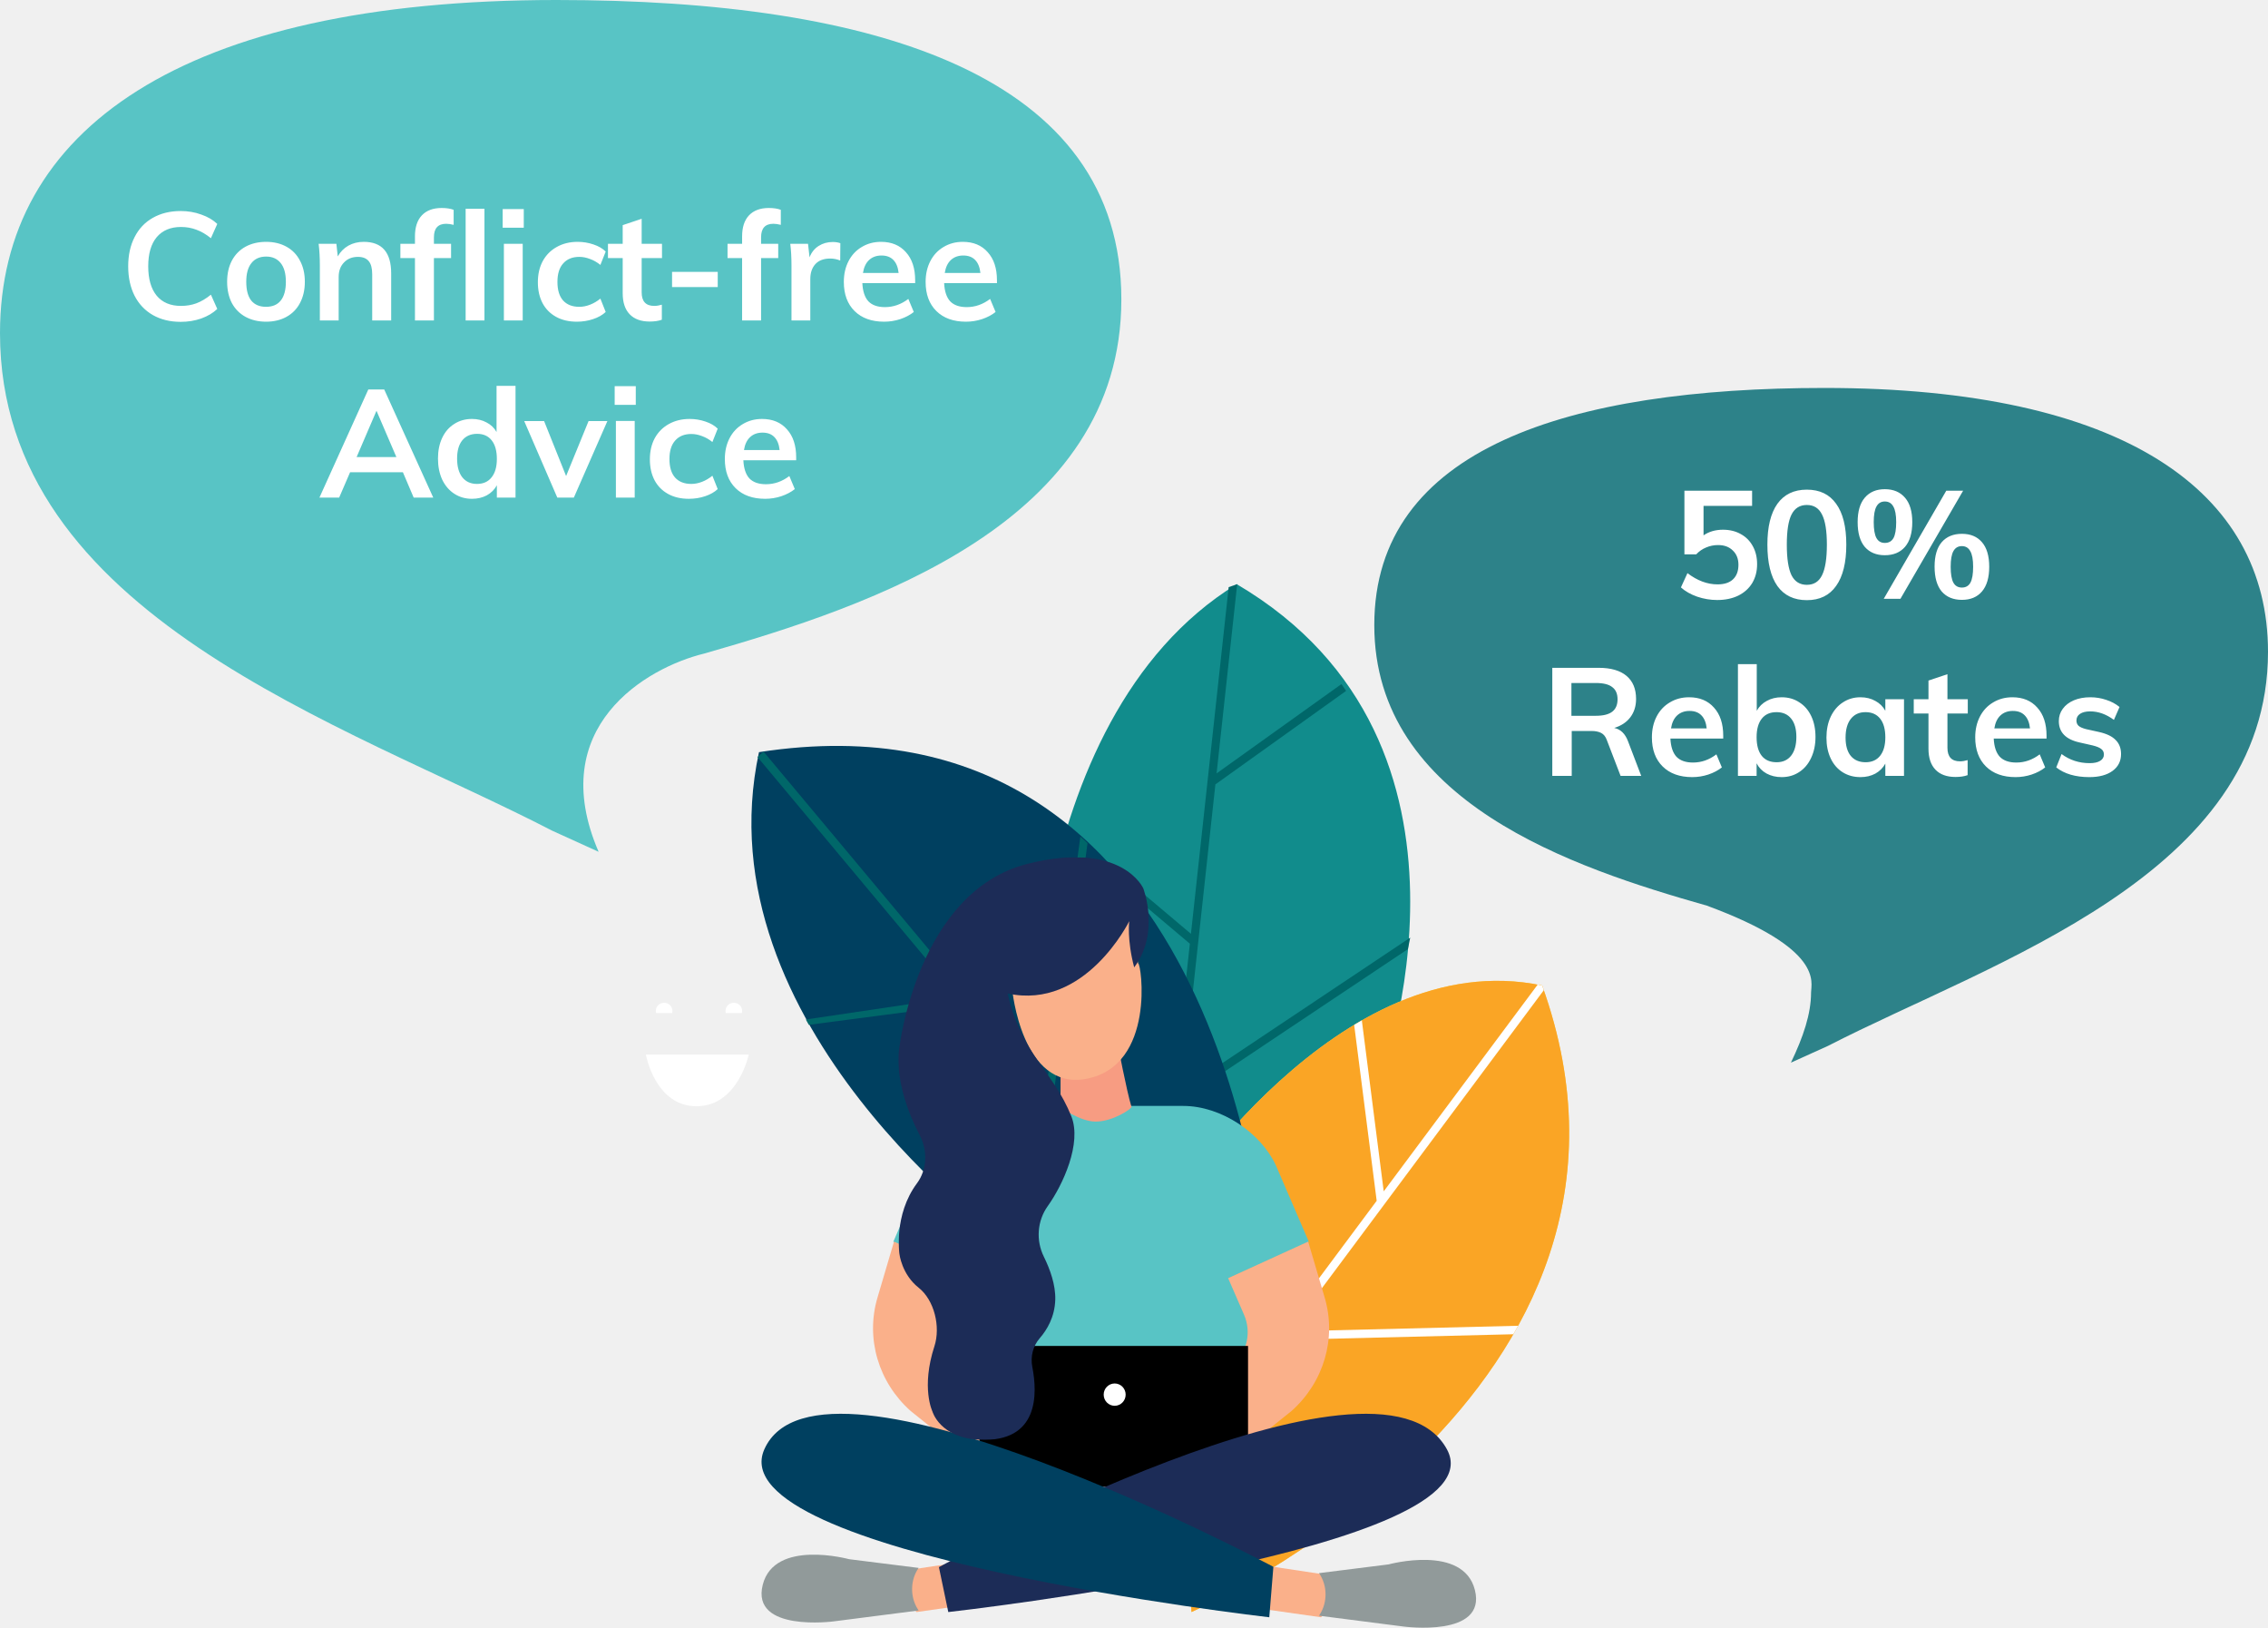
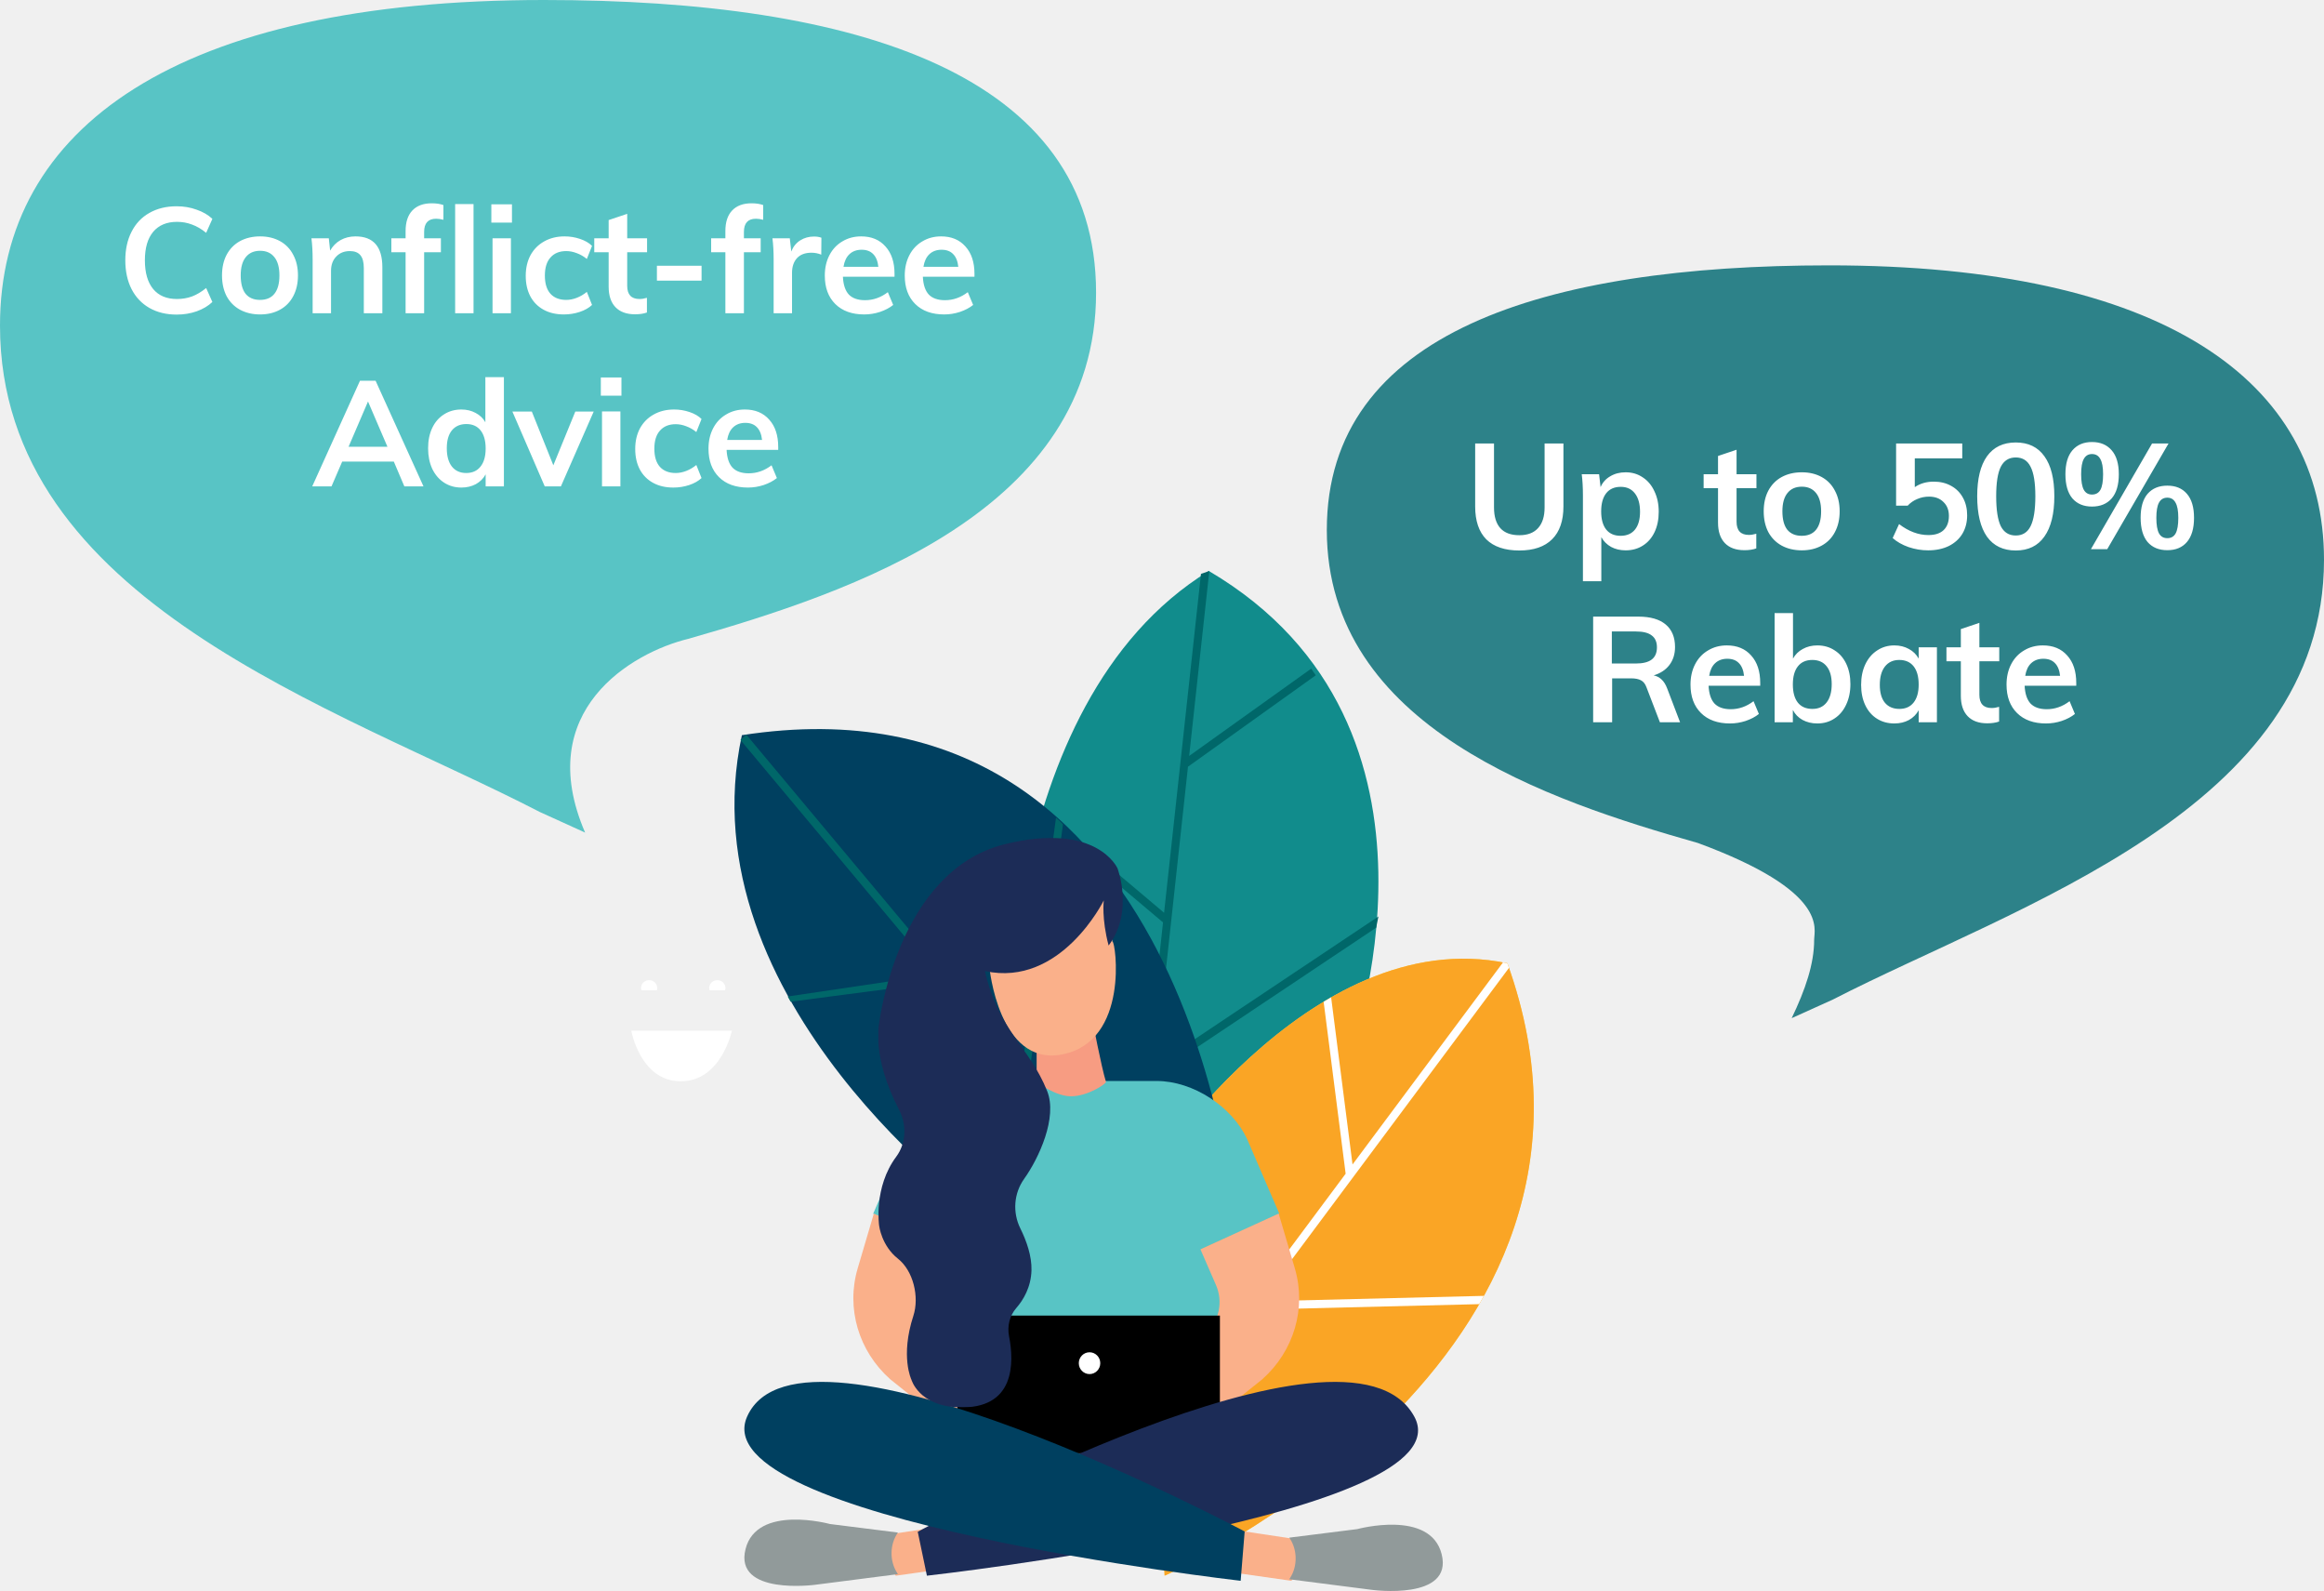
- <svg xmlns="http://www.w3.org/2000/svg" width="269" height="193" viewBox="0 0 269 193" fill="none">
+ <svg xmlns="http://www.w3.org/2000/svg" width="282" height="193" viewBox="0 0 282 193" fill="none">
  <path fill-rule="evenodd" clip-rule="evenodd" d="M122.213 130.378C122.213 130.378 120.27 85.514 146.684 69.265C178.816 88.167 163.716 128.14 163.716 128.14L137.238 156.498L122.213 130.378Z" fill="#118C8C" />
  <path fill-rule="evenodd" clip-rule="evenodd" d="M167.261 111.177L140.209 129.24L144.153 93.008L159.657 81.92L159.103 81.112L144.296 91.703L146.739 69.265L145.729 69.617L141.253 110.724L125.816 97.707L125.787 98.962L141.125 111.896L136.147 157.627L137.107 157.735L140.071 130.51L166.986 112.537L167.261 111.177Z" fill="#006769" />
  <path fill-rule="evenodd" clip-rule="evenodd" d="M138.797 143.306C138.797 143.306 158.729 111.775 182.91 116.852C200.287 165.163 141.318 191.138 141.318 191.138L138.797 143.306Z" fill="#FFD052" />
  <path fill-rule="evenodd" clip-rule="evenodd" d="M138.797 143.306C138.797 143.306 158.729 111.775 182.91 116.852C200.287 165.163 141.318 191.138 141.318 191.138L138.797 143.306Z" fill="#FAA525" />
  <mask id="mask0_324_3797" style="mask-type:alpha" maskUnits="userSpaceOnUse" x="138" y="116" width="49" height="76">
    <path fill-rule="evenodd" clip-rule="evenodd" d="M138.797 143.306L141.318 191.138C141.318 191.138 186.045 171.434 186.114 134.434V134.268C186.104 128.833 185.13 123.023 182.91 116.852C181.108 116.473 179.331 116.298 177.583 116.299C155.87 116.3 138.797 143.306 138.797 143.306Z" fill="white" />
  </mask>
  <g mask="url(#mask0_324_3797)">
    <path fill-rule="evenodd" clip-rule="evenodd" d="M180.645 157.184L152.971 157.862L183.296 117.152L182.525 116.551L164.119 141.26L161.456 120.464L160.587 121.317L163.284 142.38L138.318 175.898L139.09 176.497L152.22 158.871L179.787 158.196L180.645 157.184Z" fill="white" />
  </g>
  <path fill-rule="evenodd" clip-rule="evenodd" d="M119.149 147.284C119.149 147.284 83.025 121.569 90.022 89.184C144.731 80.707 149.83 147.837 149.83 147.837L119.149 147.284Z" fill="#004060" />
  <mask id="mask1_324_3797" style="mask-type:alpha" maskUnits="userSpaceOnUse" x="88" y="88" width="62" height="60">
    <path fill-rule="evenodd" clip-rule="evenodd" d="M89.606 88.825C82.633 121.22 118.631 146.942 118.631 146.942L149.203 147.495C149.203 147.495 144.709 88.084 98.806 88.085C95.907 88.085 92.843 88.321 89.606 88.825Z" fill="white" />
  </mask>
  <g mask="url(#mask1_324_3797)">
    <path fill-rule="evenodd" clip-rule="evenodd" d="M129.43 96.71L128.548 96.167L124.076 129.216L90.56 89.118L89.844 89.761L113.621 118.206L95.578 120.883L95.931 121.515L114.366 119.1L133.664 142.187L134.838 142.091L124.9 130.201L129.43 96.71Z" fill="#006769" />
  </g>
  <path fill-rule="evenodd" clip-rule="evenodd" d="M148.802 153.484L145.766 151.541L155.239 147.242L151.318 138.154C149.505 134.278 144.822 131.135 140.347 131.132H120.843C116.37 131.135 111.686 134.278 109.873 138.154L105.952 147.242L115.425 151.541L112.39 153.484L110.707 168.253L130.596 167.935L150.484 168.253L148.802 153.484Z" fill="#58C4C5" />
  <path fill-rule="evenodd" clip-rule="evenodd" d="M106.035 147.218L104.076 153.855C102.646 158.695 104.172 163.894 108.028 167.32L116.92 174.44L119.777 166.472L114.86 161.77C113.244 160.226 112.763 157.906 113.641 155.891L115.526 151.557L106.035 147.218Z" fill="#FAB08A" />
  <path fill-rule="evenodd" clip-rule="evenodd" d="M155.157 147.218L157.116 153.855C158.545 158.695 157.019 163.894 153.164 167.32L144.274 174.44L141.415 166.472L146.333 161.77C147.947 160.226 148.429 157.906 147.552 155.891L145.666 151.557L155.157 147.218Z" fill="#FAB08A" />
  <rect x="116.17" y="159.591" width="31.856" height="21.035" fill="black" />
  <path fill-rule="evenodd" clip-rule="evenodd" d="M130.904 165.364C130.904 166.095 131.488 166.687 132.207 166.687C132.927 166.687 133.51 166.095 133.51 165.364C133.51 164.633 132.927 164.041 132.207 164.041C131.488 164.041 130.904 164.633 130.904 165.364Z" fill="white" />
  <path fill-rule="evenodd" clip-rule="evenodd" d="M116.771 189.998L108.707 191.144L107.154 189.36L107.942 186.125L115.694 184.957L116.771 189.998Z" fill="#FAB08A" />
  <path fill-rule="evenodd" clip-rule="evenodd" d="M108.957 190.957L98.92 192.245C98.92 192.245 89.041 193.578 90.465 187.916C91.84 182.449 100.707 184.875 100.707 184.875L108.957 185.91C107.966 187.314 107.92 189.326 108.843 190.777L108.957 190.957Z" fill="#919A9A" />
  <path fill-rule="evenodd" clip-rule="evenodd" d="M148.628 190.617L156.691 191.763L158.245 189.979L157.457 186.744L149.705 185.576L148.628 190.617Z" fill="#FAB08A" />
  <path fill-rule="evenodd" clip-rule="evenodd" d="M156.441 191.576L166.479 192.863C166.479 192.863 176.358 194.197 174.934 188.535C173.559 183.068 164.691 185.493 164.691 185.493L156.441 186.529C157.433 187.933 157.479 189.944 156.556 191.396L156.441 191.576Z" fill="#919A9A" />
  <path fill-rule="evenodd" clip-rule="evenodd" d="M116.17 178.152H148.628V176.296H116.17V178.152Z" fill="#C0ABC3" />
  <path fill-rule="evenodd" clip-rule="evenodd" d="M171.614 171.845C178.134 183.805 112.474 191.144 112.474 191.144L111.362 185.818C111.362 185.818 163.574 157.099 171.614 171.845Z" fill="#1C2C57" />
  <path fill-rule="evenodd" clip-rule="evenodd" d="M90.659 171.84C85.103 184.294 150.545 191.763 150.545 191.763L151.032 185.779C151.032 185.779 97.231 157.116 90.659 171.84Z" fill="#004060" />
  <path fill-rule="evenodd" clip-rule="evenodd" d="M134.2 131.234C133.615 129.336 132.553 123.708 132.553 123.708L125.787 125.123V131.266C125.787 131.266 128.032 132.971 129.922 132.988C131.985 133.006 134.273 131.448 134.2 131.234Z" fill="#F79C82" />
  <path fill-rule="evenodd" clip-rule="evenodd" d="M76.603 125.035H88.811C88.811 125.035 87.527 131.169 82.608 131.169C77.689 131.169 76.603 125.035 76.603 125.035Z" fill="white" />
  <path fill-rule="evenodd" clip-rule="evenodd" d="M87.978 120.127C88.004 120.04 88.024 119.95 88.024 119.854C88.024 119.328 87.582 118.9 87.039 118.9C86.495 118.9 86.055 119.328 86.055 119.854C86.055 119.95 86.073 120.04 86.1 120.127H87.978Z" fill="white" />
  <path fill-rule="evenodd" clip-rule="evenodd" d="M79.708 120.127C79.734 120.04 79.754 119.95 79.754 119.854C79.754 119.328 79.312 118.9 78.769 118.9C78.225 118.9 77.785 119.328 77.785 119.854C77.785 119.95 77.803 120.04 77.83 120.127H79.708Z" fill="white" />
  <path fill-rule="evenodd" clip-rule="evenodd" d="M134.995 114.245L133.583 105.767L119.176 112.307L120.049 117.271C120.049 117.271 121.163 129.358 128.832 127.92C137.126 126.365 135.364 114.138 134.995 114.245Z" fill="#FAB08A" />
  <mask id="mask2_324_3797" style="mask-type:alpha" maskUnits="userSpaceOnUse" x="106" y="101" width="31" height="70">
    <path fill-rule="evenodd" clip-rule="evenodd" d="M106.553 101.646H136.249V170.728H106.553V101.646Z" fill="white" />
  </mask>
  <g mask="url(#mask2_324_3797)">
    <path fill-rule="evenodd" clip-rule="evenodd" d="M119.517 117.8C128.738 119.801 133.935 109.226 133.935 109.226C133.935 109.226 133.652 111.434 134.523 114.701C137.627 110.554 135.598 105.329 135.598 105.329C135.598 105.329 133.089 99.62 121.899 102.417C108.853 105.679 106.678 124.139 106.678 124.139C106.678 124.139 105.724 128.159 109.084 134.602C110.033 136.422 109.98 138.664 108.76 140.303C105.967 144.056 106.678 148.687 106.678 148.687C106.678 148.687 106.952 151.101 108.952 152.682C110.824 154.159 111.578 157.325 110.828 159.627C109.222 164.554 110.592 167.359 110.592 167.359C110.592 167.359 111.466 170.523 116.246 170.717C123.216 171 123.067 165.299 122.44 162.087C122.202 160.866 122.511 159.602 123.319 158.675C124.174 157.695 125.103 156.163 125.162 154.099C125.21 152.357 124.551 150.514 123.81 149.015C122.85 147.072 123.017 144.758 124.272 143.004C126.051 140.515 128.35 135.562 127.063 132.35C124.888 126.921 121.175 125.11 119.517 117.8Z" fill="#1C2C57" />
  </g>
  <path d="M0 39.5C0 73 41 85.833 65.5 98.5L71 101C64.6 86.2 76.667 79.167 83.501 77.5C103.334 71.833 133 62 133 35.5C133 9 104 0 66 0C21.5 0 0 15.5 0 39.5Z" fill="#58C4C5" />
  <path d="M21.433 38.162C20.173 38.162 19.069 37.892 18.121 37.352C17.185 36.812 16.465 36.05 15.961 35.066C15.457 34.07 15.205 32.906 15.205 31.574C15.205 30.254 15.457 29.102 15.961 28.118C16.465 27.122 17.185 26.36 18.121 25.832C19.069 25.292 20.173 25.022 21.433 25.022C22.297 25.022 23.107 25.16 23.863 25.436C24.631 25.7 25.267 26.072 25.771 26.552L25.015 28.244C24.439 27.776 23.863 27.44 23.287 27.236C22.723 27.02 22.117 26.912 21.469 26.912C20.233 26.912 19.273 27.314 18.589 28.118C17.917 28.922 17.581 30.074 17.581 31.574C17.581 33.086 17.917 34.25 18.589 35.066C19.261 35.87 20.221 36.272 21.469 36.272C22.117 36.272 22.723 36.17 23.287 35.966C23.863 35.75 24.439 35.408 25.015 34.94L25.771 36.632C25.267 37.112 24.631 37.49 23.863 37.766C23.107 38.03 22.297 38.162 21.433 38.162ZM31.566 38.144C30.642 38.144 29.826 37.952 29.118 37.568C28.422 37.184 27.882 36.638 27.498 35.93C27.126 35.21 26.94 34.37 26.94 33.41C26.94 32.45 27.126 31.616 27.498 30.908C27.882 30.188 28.422 29.636 29.118 29.252C29.826 28.868 30.642 28.676 31.566 28.676C32.478 28.676 33.282 28.868 33.978 29.252C34.674 29.636 35.208 30.188 35.58 30.908C35.964 31.616 36.156 32.45 36.156 33.41C36.156 34.37 35.964 35.21 35.58 35.93C35.208 36.638 34.674 37.184 33.978 37.568C33.282 37.952 32.478 38.144 31.566 38.144ZM31.548 36.38C32.316 36.38 32.898 36.134 33.294 35.642C33.702 35.138 33.906 34.394 33.906 33.41C33.906 32.438 33.702 31.7 33.294 31.196C32.886 30.68 32.31 30.422 31.566 30.422C30.81 30.422 30.228 30.68 29.82 31.196C29.412 31.7 29.208 32.438 29.208 33.41C29.208 34.394 29.406 35.138 29.802 35.642C30.21 36.134 30.792 36.38 31.548 36.38ZM43.138 28.676C45.31 28.676 46.396 29.924 46.396 32.42V38H44.146V32.528C44.146 31.808 44.008 31.286 43.732 30.962C43.456 30.626 43.03 30.458 42.454 30.458C41.77 30.458 41.218 30.68 40.798 31.124C40.378 31.556 40.168 32.132 40.168 32.852V38H37.936V31.484C37.936 30.524 37.888 29.666 37.792 28.91H39.898L40.06 30.404C40.372 29.852 40.792 29.426 41.32 29.126C41.86 28.826 42.466 28.676 43.138 28.676ZM52.924 26.534C51.952 26.534 51.466 27.068 51.466 28.136V28.91H53.5V30.602H51.466V38H49.216V30.602H47.488V28.91H49.216V28.028C49.216 26.948 49.486 26.12 50.026 25.544C50.578 24.956 51.364 24.662 52.384 24.662C52.948 24.662 53.422 24.734 53.806 24.878V26.66C53.47 26.576 53.176 26.534 52.924 26.534ZM55.228 38V24.752H57.46V38H55.228ZM59.765 38V28.91H61.997V38H59.765ZM59.621 24.788H62.123V27.002H59.621V24.788ZM68.42 38.144C67.472 38.144 66.65 37.952 65.954 37.568C65.258 37.184 64.724 36.644 64.352 35.948C63.98 35.24 63.794 34.412 63.794 33.464C63.794 32.516 63.986 31.682 64.37 30.962C64.766 30.242 65.318 29.684 66.026 29.288C66.746 28.88 67.574 28.676 68.51 28.676C69.158 28.676 69.782 28.778 70.382 28.982C70.994 29.186 71.48 29.468 71.84 29.828L71.21 31.412C70.826 31.1 70.418 30.866 69.986 30.71C69.554 30.542 69.128 30.458 68.708 30.458C67.892 30.458 67.256 30.716 66.8 31.232C66.344 31.736 66.116 32.468 66.116 33.428C66.116 34.388 66.338 35.12 66.782 35.624C67.238 36.128 67.88 36.38 68.708 36.38C69.128 36.38 69.554 36.296 69.986 36.128C70.418 35.96 70.826 35.72 71.21 35.408L71.84 36.992C71.456 37.352 70.958 37.634 70.346 37.838C69.734 38.042 69.092 38.144 68.42 38.144ZM76.106 30.602V34.67C76.106 35.738 76.603 36.272 77.6 36.272C77.876 36.272 78.175 36.224 78.499 36.128V37.91C78.103 38.054 77.624 38.126 77.059 38.126C76.028 38.126 75.236 37.838 74.683 37.262C74.132 36.686 73.856 35.858 73.856 34.778V30.602H72.109V28.91H73.856V26.696L76.106 25.94V28.91H78.517V30.602H76.106ZM79.711 34.04V32.24H85.129V34.04H79.711ZM91.728 26.534C90.755 26.534 90.269 27.068 90.269 28.136V28.91H92.303V30.602H90.269V38H88.019V30.602H86.291V28.91H88.019V28.028C88.019 26.948 88.29 26.12 88.829 25.544C89.382 24.956 90.168 24.662 91.188 24.662C91.751 24.662 92.225 24.734 92.609 24.878V26.66C92.273 26.576 91.98 26.534 91.728 26.534ZM98.771 28.694C99.119 28.694 99.419 28.742 99.671 28.838L99.653 30.89C99.269 30.734 98.873 30.656 98.465 30.656C97.697 30.656 97.109 30.878 96.701 31.322C96.305 31.766 96.107 32.354 96.107 33.086V38H93.875V31.484C93.875 30.524 93.827 29.666 93.731 28.91H95.837L96.017 30.512C96.245 29.924 96.605 29.474 97.097 29.162C97.589 28.85 98.147 28.694 98.771 28.694ZM108.544 33.572H102.28C102.328 34.544 102.568 35.264 103 35.732C103.444 36.188 104.098 36.416 104.962 36.416C105.958 36.416 106.882 36.092 107.734 35.444L108.382 36.992C107.95 37.34 107.416 37.622 106.78 37.838C106.156 38.042 105.52 38.144 104.872 38.144C103.384 38.144 102.214 37.724 101.362 36.884C100.51 36.044 100.084 34.892 100.084 33.428C100.084 32.504 100.27 31.682 100.642 30.962C101.014 30.242 101.536 29.684 102.208 29.288C102.88 28.88 103.642 28.676 104.494 28.676C105.742 28.676 106.726 29.084 107.446 29.9C108.178 30.704 108.544 31.814 108.544 33.23V33.572ZM104.548 30.296C103.948 30.296 103.456 30.476 103.072 30.836C102.7 31.184 102.46 31.694 102.352 32.366H106.582C106.51 31.682 106.3 31.166 105.952 30.818C105.616 30.47 105.148 30.296 104.548 30.296ZM118.245 33.572H111.981C112.029 34.544 112.269 35.264 112.701 35.732C113.145 36.188 113.799 36.416 114.663 36.416C115.659 36.416 116.583 36.092 117.435 35.444L118.083 36.992C117.651 37.34 117.117 37.622 116.481 37.838C115.857 38.042 115.221 38.144 114.573 38.144C113.085 38.144 111.915 37.724 111.063 36.884C110.211 36.044 109.785 34.892 109.785 33.428C109.785 32.504 109.971 31.682 110.343 30.962C110.715 30.242 111.237 29.684 111.909 29.288C112.581 28.88 113.343 28.676 114.195 28.676C115.443 28.676 116.427 29.084 117.147 29.9C117.879 30.704 118.245 31.814 118.245 33.23V33.572ZM114.249 30.296C113.649 30.296 113.157 30.476 112.773 30.836C112.401 31.184 112.161 31.694 112.053 32.366H116.283C116.211 31.682 116.001 31.166 115.653 30.818C115.317 30.47 114.849 30.296 114.249 30.296ZM49.065 59L47.787 55.994H41.523L40.227 59H37.887L43.683 46.184H45.573L51.387 59H49.065ZM42.297 54.194H47.013L44.655 48.704L42.297 54.194ZM61.145 45.752V59H58.931V57.542C58.655 58.046 58.259 58.442 57.743 58.73C57.227 59.006 56.639 59.144 55.979 59.144C55.199 59.144 54.503 58.946 53.891 58.55C53.279 58.154 52.799 57.596 52.451 56.876C52.115 56.144 51.947 55.31 51.947 54.374C51.947 53.438 52.115 52.616 52.451 51.908C52.787 51.2 53.261 50.654 53.873 50.27C54.485 49.874 55.187 49.676 55.979 49.676C56.627 49.676 57.203 49.814 57.707 50.09C58.223 50.354 58.619 50.732 58.895 51.224V45.752H61.145ZM56.573 57.38C57.317 57.38 57.893 57.122 58.301 56.606C58.721 56.09 58.931 55.358 58.931 54.41C58.931 53.462 58.727 52.73 58.319 52.214C57.911 51.698 57.335 51.44 56.591 51.44C55.835 51.44 55.247 51.698 54.827 52.214C54.419 52.718 54.215 53.438 54.215 54.374C54.215 55.322 54.419 56.06 54.827 56.588C55.247 57.116 55.829 57.38 56.573 57.38ZM69.808 49.928H72.04L68.062 59H66.1L62.176 49.928H64.534L67.144 56.444L69.808 49.928ZM73.049 59V49.91H75.281V59H73.049ZM72.905 45.788H75.407V48.002H72.905V45.788ZM81.705 59.144C80.757 59.144 79.935 58.952 79.239 58.568C78.543 58.184 78.009 57.644 77.637 56.948C77.265 56.24 77.079 55.412 77.079 54.464C77.079 53.516 77.271 52.682 77.655 51.962C78.051 51.242 78.603 50.684 79.311 50.288C80.031 49.88 80.859 49.676 81.795 49.676C82.443 49.676 83.067 49.778 83.667 49.982C84.279 50.186 84.765 50.468 85.125 50.828L84.495 52.412C84.111 52.1 83.703 51.866 83.271 51.71C82.839 51.542 82.413 51.458 81.993 51.458C81.177 51.458 80.541 51.716 80.085 52.232C79.629 52.736 79.401 53.468 79.401 54.428C79.401 55.388 79.623 56.12 80.067 56.624C80.523 57.128 81.165 57.38 81.993 57.38C82.413 57.38 82.839 57.296 83.271 57.128C83.703 56.96 84.111 56.72 84.495 56.408L85.125 57.992C84.741 58.352 84.243 58.634 83.631 58.838C83.019 59.042 82.377 59.144 81.705 59.144ZM94.431 54.572H88.167C88.215 55.544 88.455 56.264 88.887 56.732C89.331 57.188 89.985 57.416 90.849 57.416C91.845 57.416 92.769 57.092 93.621 56.444L94.269 57.992C93.837 58.34 93.303 58.622 92.667 58.838C92.043 59.042 91.407 59.144 90.759 59.144C89.271 59.144 88.101 58.724 87.249 57.884C86.397 57.044 85.971 55.892 85.971 54.428C85.971 53.504 86.157 52.682 86.529 51.962C86.901 51.242 87.423 50.684 88.095 50.288C88.767 49.88 89.529 49.676 90.381 49.676C91.629 49.676 92.613 50.084 93.333 50.9C94.065 51.704 94.431 52.814 94.431 54.23V54.572ZM90.435 51.296C89.835 51.296 89.343 51.476 88.959 51.836C88.587 52.184 88.347 52.694 88.239 53.366H92.469C92.397 52.682 92.187 52.166 91.839 51.818C91.503 51.47 91.035 51.296 90.435 51.296Z" fill="white" />
-   <path d="M269 77.287C269 103.822 236.323 113.987 216.797 124.02L212.414 126C213.875 122.964 214.805 120.218 214.805 117.683C214.805 116.495 216.399 112.535 202.451 107.386C186.644 102.898 163 95.109 163 74.119C163 53.129 186.113 46 216.399 46C251.865 46 269 58.277 269 77.287Z" fill="#2D8289" />
-   <path d="M204.355 62.81C205.159 62.81 205.867 62.984 206.479 63.332C207.091 63.668 207.565 64.148 207.901 64.772C208.237 65.384 208.405 66.092 208.405 66.896C208.405 67.736 208.213 68.48 207.829 69.128C207.445 69.764 206.893 70.262 206.173 70.622C205.453 70.97 204.619 71.144 203.671 71.144C202.867 71.144 202.075 71.012 201.295 70.748C200.515 70.472 199.873 70.106 199.369 69.65L200.143 67.958C201.307 68.846 202.495 69.29 203.707 69.29C204.511 69.29 205.123 69.092 205.543 68.696C205.975 68.288 206.191 67.712 206.191 66.968C206.191 66.26 205.969 65.696 205.525 65.276C205.093 64.844 204.511 64.628 203.779 64.628C203.275 64.628 202.801 64.724 202.357 64.916C201.913 65.096 201.523 65.366 201.187 65.726H199.783V58.184H207.811V59.984H202.051V63.476C202.699 63.032 203.467 62.81 204.355 62.81ZM214.304 71.162C212.78 71.162 211.616 70.604 210.812 69.488C210.02 68.36 209.624 66.722 209.624 64.574C209.624 62.462 210.02 60.848 210.812 59.732C211.616 58.616 212.78 58.058 214.304 58.058C215.828 58.058 216.986 58.616 217.778 59.732C218.582 60.836 218.984 62.45 218.984 64.574C218.984 66.71 218.582 68.342 217.778 69.47C216.986 70.598 215.828 71.162 214.304 71.162ZM214.304 69.344C215.132 69.344 215.732 68.966 216.104 68.21C216.488 67.442 216.68 66.23 216.68 64.574C216.68 62.942 216.488 61.754 216.104 61.01C215.732 60.254 215.132 59.876 214.304 59.876C213.476 59.876 212.87 60.254 212.486 61.01C212.114 61.754 211.928 62.942 211.928 64.574C211.928 66.23 212.114 67.442 212.486 68.21C212.87 68.966 213.476 69.344 214.304 69.344ZM223.551 65.834C222.543 65.834 221.751 65.504 221.175 64.844C220.611 64.172 220.329 63.194 220.329 61.91C220.329 60.638 220.611 59.672 221.175 59.012C221.751 58.34 222.543 58.004 223.551 58.004C224.571 58.004 225.369 58.34 225.945 59.012C226.521 59.672 226.809 60.638 226.809 61.91C226.809 63.194 226.521 64.172 225.945 64.844C225.369 65.504 224.571 65.834 223.551 65.834ZM225.405 71H223.425L230.841 58.184H232.839L225.405 71ZM223.551 64.376C224.019 64.376 224.361 64.184 224.577 63.8C224.793 63.416 224.901 62.786 224.901 61.91C224.901 61.058 224.787 60.44 224.559 60.056C224.343 59.66 224.007 59.462 223.551 59.462C223.107 59.462 222.777 59.66 222.561 60.056C222.345 60.44 222.237 61.058 222.237 61.91C222.237 62.774 222.345 63.404 222.561 63.8C222.777 64.184 223.107 64.376 223.551 64.376ZM232.695 71.126C231.675 71.126 230.877 70.796 230.301 70.136C229.737 69.464 229.455 68.48 229.455 67.184C229.455 65.912 229.737 64.946 230.301 64.286C230.877 63.626 231.675 63.296 232.695 63.296C233.715 63.296 234.507 63.626 235.071 64.286C235.647 64.946 235.935 65.918 235.935 67.202C235.935 68.486 235.647 69.464 235.071 70.136C234.507 70.796 233.715 71.126 232.695 71.126ZM232.695 69.668C233.151 69.668 233.487 69.476 233.703 69.092C233.919 68.696 234.027 68.066 234.027 67.202C234.027 66.35 233.913 65.732 233.685 65.348C233.469 64.952 233.139 64.754 232.695 64.754C232.239 64.754 231.903 64.952 231.687 65.348C231.471 65.732 231.363 66.35 231.363 67.202C231.363 68.066 231.471 68.696 231.687 69.092C231.903 69.476 232.239 69.668 232.695 69.668ZM194.661 92H192.213L190.575 87.734C190.431 87.338 190.209 87.062 189.909 86.906C189.609 86.75 189.219 86.672 188.739 86.672H186.417V92H184.113V79.184H189.603C191.055 79.184 192.159 79.502 192.915 80.138C193.671 80.774 194.049 81.686 194.049 82.874C194.049 83.726 193.821 84.452 193.365 85.052C192.921 85.64 192.285 86.06 191.457 86.312C192.213 86.468 192.759 86.996 193.095 87.896L194.661 92ZM189.279 84.872C190.155 84.872 190.803 84.71 191.223 84.386C191.643 84.062 191.853 83.57 191.853 82.91C191.853 82.262 191.643 81.782 191.223 81.47C190.815 81.146 190.167 80.984 189.279 80.984H186.381V84.872H189.279ZM204.386 87.572H198.122C198.17 88.544 198.41 89.264 198.842 89.732C199.286 90.188 199.94 90.416 200.804 90.416C201.8 90.416 202.724 90.092 203.576 89.444L204.224 90.992C203.792 91.34 203.258 91.622 202.622 91.838C201.998 92.042 201.362 92.144 200.714 92.144C199.226 92.144 198.056 91.724 197.204 90.884C196.352 90.044 195.926 88.892 195.926 87.428C195.926 86.504 196.112 85.682 196.484 84.962C196.856 84.242 197.378 83.684 198.05 83.288C198.722 82.88 199.484 82.676 200.336 82.676C201.584 82.676 202.568 83.084 203.288 83.9C204.02 84.704 204.386 85.814 204.386 87.23V87.572ZM200.39 84.296C199.79 84.296 199.298 84.476 198.914 84.836C198.542 85.184 198.302 85.694 198.194 86.366H202.424C202.352 85.682 202.142 85.166 201.794 84.818C201.458 84.47 200.99 84.296 200.39 84.296ZM211.315 82.676C212.107 82.676 212.803 82.874 213.403 83.27C214.015 83.654 214.489 84.2 214.825 84.908C215.161 85.616 215.329 86.438 215.329 87.374C215.329 88.31 215.155 89.144 214.807 89.876C214.471 90.596 213.997 91.154 213.385 91.55C212.785 91.946 212.095 92.144 211.315 92.144C210.643 92.144 210.043 92 209.515 91.712C208.999 91.424 208.609 91.022 208.345 90.506V92H206.131V78.752H208.363V84.278C208.639 83.774 209.035 83.384 209.551 83.108C210.067 82.82 210.655 82.676 211.315 82.676ZM210.721 90.38C211.465 90.38 212.041 90.116 212.449 89.588C212.857 89.06 213.061 88.322 213.061 87.374C213.061 86.438 212.857 85.718 212.449 85.214C212.041 84.698 211.459 84.44 210.703 84.44C209.947 84.44 209.365 84.698 208.957 85.214C208.549 85.73 208.345 86.462 208.345 87.41C208.345 88.37 208.549 89.108 208.957 89.624C209.365 90.128 209.953 90.38 210.721 90.38ZM225.827 82.91V92H223.613V90.542C223.337 91.046 222.941 91.442 222.425 91.73C221.909 92.006 221.321 92.144 220.661 92.144C219.869 92.144 219.167 91.952 218.555 91.568C217.943 91.184 217.469 90.638 217.133 89.93C216.797 89.222 216.629 88.4 216.629 87.464C216.629 86.528 216.797 85.7 217.133 84.98C217.481 84.248 217.961 83.684 218.573 83.288C219.185 82.88 219.881 82.676 220.661 82.676C221.321 82.676 221.909 82.82 222.425 83.108C222.941 83.384 223.337 83.774 223.613 84.278V82.91H225.827ZM221.273 90.38C222.017 90.38 222.593 90.122 223.001 89.606C223.409 89.09 223.613 88.364 223.613 87.428C223.613 86.468 223.409 85.73 223.001 85.214C222.593 84.698 222.011 84.44 221.255 84.44C220.511 84.44 219.929 84.71 219.509 85.25C219.101 85.778 218.897 86.516 218.897 87.464C218.897 88.4 219.101 89.12 219.509 89.624C219.929 90.128 220.517 90.38 221.273 90.38ZM230.98 84.602V88.67C230.98 89.738 231.478 90.272 232.474 90.272C232.75 90.272 233.05 90.224 233.374 90.128V91.91C232.978 92.054 232.498 92.126 231.934 92.126C230.902 92.126 230.11 91.838 229.558 91.262C229.006 90.686 228.73 89.858 228.73 88.778V84.602H226.984V82.91H228.73V80.696L230.98 79.94V82.91H233.392V84.602H230.98ZM242.734 87.572H236.47C236.518 88.544 236.758 89.264 237.19 89.732C237.634 90.188 238.288 90.416 239.152 90.416C240.148 90.416 241.072 90.092 241.924 89.444L242.572 90.992C242.14 91.34 241.606 91.622 240.97 91.838C240.346 92.042 239.71 92.144 239.062 92.144C237.574 92.144 236.404 91.724 235.552 90.884C234.7 90.044 234.274 88.892 234.274 87.428C234.274 86.504 234.46 85.682 234.832 84.962C235.204 84.242 235.726 83.684 236.398 83.288C237.07 82.88 237.832 82.676 238.684 82.676C239.932 82.676 240.916 83.084 241.636 83.9C242.368 84.704 242.734 85.814 242.734 87.23V87.572ZM238.738 84.296C238.138 84.296 237.646 84.476 237.262 84.836C236.89 85.184 236.65 85.694 236.542 86.366H240.772C240.7 85.682 240.49 85.166 240.142 84.818C239.806 84.47 239.338 84.296 238.738 84.296ZM247.809 92.144C246.165 92.144 244.857 91.76 243.885 90.992L244.515 89.408C245.487 90.128 246.597 90.488 247.845 90.488C248.385 90.488 248.799 90.398 249.087 90.218C249.387 90.038 249.537 89.786 249.537 89.462C249.537 89.186 249.435 88.97 249.231 88.814C249.027 88.646 248.679 88.502 248.187 88.382L246.675 88.04C245.019 87.68 244.191 86.834 244.191 85.502C244.191 84.95 244.347 84.464 244.659 84.044C244.971 83.612 245.409 83.276 245.973 83.036C246.537 82.796 247.191 82.676 247.935 82.676C248.583 82.676 249.207 82.778 249.807 82.982C250.407 83.174 250.935 83.456 251.391 83.828L250.725 85.358C249.813 84.686 248.877 84.35 247.917 84.35C247.401 84.35 246.999 84.446 246.711 84.638C246.423 84.83 246.279 85.094 246.279 85.43C246.279 85.694 246.363 85.904 246.531 86.06C246.711 86.216 247.011 86.348 247.431 86.456L248.979 86.798C249.879 87.002 250.533 87.32 250.941 87.752C251.361 88.172 251.571 88.724 251.571 89.408C251.571 90.248 251.235 90.914 250.563 91.406C249.891 91.898 248.973 92.144 247.809 92.144Z" fill="white" />
+   <path d="M282 67.905C282 98.194 244.699 109.798 222.41 121.251L217.406 123.511C219.074 120.045 220.135 116.911 220.135 114.017C220.135 112.661 221.955 108.14 206.033 102.263C187.989 97.14 160.999 88.249 160.999 64.288C160.999 40.328 187.383 32.19 221.955 32.19C262.44 32.19 282 46.205 282 67.905Z" fill="#2D8289" />
+   <path d="M184.365 66.779C182.601 66.779 181.263 66.329 180.351 65.429C179.451 64.517 179.001 63.185 179.001 61.433V53.801H181.287V61.559C181.287 62.663 181.545 63.503 182.061 64.079C182.577 64.643 183.345 64.925 184.365 64.925C185.361 64.925 186.117 64.637 186.633 64.061C187.161 63.485 187.425 62.651 187.425 61.559V53.801H189.711V61.433C189.711 63.173 189.255 64.499 188.343 65.411C187.431 66.323 186.105 66.779 184.365 66.779ZM197.26 57.293C198.04 57.293 198.73 57.497 199.33 57.905C199.942 58.301 200.416 58.865 200.752 59.597C201.1 60.317 201.274 61.145 201.274 62.081C201.274 63.017 201.106 63.839 200.77 64.547C200.434 65.255 199.96 65.801 199.348 66.185C198.748 66.569 198.052 66.761 197.26 66.761C196.6 66.761 196.012 66.623 195.496 66.347C194.98 66.059 194.584 65.663 194.308 65.159V70.505H192.076V60.101C192.076 59.141 192.028 58.283 191.932 57.527H194.038L194.218 59.093C194.458 58.529 194.848 58.091 195.388 57.779C195.928 57.455 196.552 57.293 197.26 57.293ZM196.648 64.997C197.404 64.997 197.986 64.745 198.394 64.241C198.802 63.737 199.006 63.017 199.006 62.081C199.006 61.133 198.802 60.395 198.394 59.867C197.986 59.327 197.41 59.057 196.666 59.057C195.898 59.057 195.31 59.315 194.902 59.831C194.494 60.347 194.29 61.085 194.29 62.045C194.29 62.993 194.494 63.725 194.902 64.241C195.31 64.745 195.892 64.997 196.648 64.997ZM210.719 59.219V63.287C210.719 64.355 211.217 64.889 212.213 64.889C212.489 64.889 212.789 64.841 213.113 64.745V66.527C212.717 66.671 212.237 66.743 211.673 66.743C210.641 66.743 209.849 66.455 209.297 65.879C208.745 65.303 208.469 64.475 208.469 63.395V59.219H206.723V57.527H208.469V55.313L210.719 54.557V57.527H213.131V59.219H210.719ZM218.639 66.761C217.715 66.761 216.899 66.569 216.191 66.185C215.495 65.801 214.955 65.255 214.571 64.547C214.199 63.827 214.013 62.987 214.013 62.027C214.013 61.067 214.199 60.233 214.571 59.525C214.955 58.805 215.495 58.253 216.191 57.869C216.899 57.485 217.715 57.293 218.639 57.293C219.551 57.293 220.355 57.485 221.051 57.869C221.747 58.253 222.281 58.805 222.653 59.525C223.037 60.233 223.229 61.067 223.229 62.027C223.229 62.987 223.037 63.827 222.653 64.547C222.281 65.255 221.747 65.801 221.051 66.185C220.355 66.569 219.551 66.761 218.639 66.761ZM218.621 64.997C219.389 64.997 219.971 64.751 220.367 64.259C220.775 63.755 220.979 63.011 220.979 62.027C220.979 61.055 220.775 60.317 220.367 59.813C219.959 59.297 219.383 59.039 218.639 59.039C217.883 59.039 217.301 59.297 216.893 59.813C216.485 60.317 216.281 61.055 216.281 62.027C216.281 63.011 216.479 63.755 216.875 64.259C217.283 64.751 217.865 64.997 218.621 64.997ZM234.649 58.427C235.453 58.427 236.161 58.601 236.773 58.949C237.385 59.285 237.859 59.765 238.195 60.389C238.531 61.001 238.699 61.709 238.699 62.513C238.699 63.353 238.507 64.097 238.123 64.745C237.739 65.381 237.187 65.879 236.467 66.239C235.747 66.587 234.913 66.761 233.965 66.761C233.161 66.761 232.369 66.629 231.589 66.365C230.809 66.089 230.167 65.723 229.663 65.267L230.437 63.575C231.601 64.463 232.789 64.907 234.001 64.907C234.805 64.907 235.417 64.709 235.837 64.313C236.269 63.905 236.485 63.329 236.485 62.585C236.485 61.877 236.263 61.313 235.819 60.893C235.387 60.461 234.805 60.245 234.073 60.245C233.569 60.245 233.095 60.341 232.651 60.533C232.207 60.713 231.817 60.983 231.481 61.343H230.077V53.801H238.105V55.601H232.345V59.093C232.993 58.649 233.761 58.427 234.649 58.427ZM244.598 66.779C243.074 66.779 241.91 66.221 241.106 65.105C240.314 63.977 239.918 62.339 239.918 60.191C239.918 58.079 240.314 56.465 241.106 55.349C241.91 54.233 243.074 53.675 244.598 53.675C246.122 53.675 247.28 54.233 248.072 55.349C248.876 56.453 249.278 58.067 249.278 60.191C249.278 62.327 248.876 63.959 248.072 65.087C247.28 66.215 246.122 66.779 244.598 66.779ZM244.598 64.961C245.426 64.961 246.026 64.583 246.398 63.827C246.782 63.059 246.974 61.847 246.974 60.191C246.974 58.559 246.782 57.371 246.398 56.627C246.026 55.871 245.426 55.493 244.598 55.493C243.77 55.493 243.164 55.871 242.78 56.627C242.408 57.371 242.222 58.559 242.222 60.191C242.222 61.847 242.408 63.059 242.78 63.827C243.164 64.583 243.77 64.961 244.598 64.961ZM253.845 61.451C252.837 61.451 252.045 61.121 251.469 60.461C250.905 59.789 250.623 58.811 250.623 57.527C250.623 56.255 250.905 55.289 251.469 54.629C252.045 53.957 252.837 53.621 253.845 53.621C254.865 53.621 255.663 53.957 256.239 54.629C256.815 55.289 257.103 56.255 257.103 57.527C257.103 58.811 256.815 59.789 256.239 60.461C255.663 61.121 254.865 61.451 253.845 61.451ZM255.699 66.617H253.719L261.135 53.801H263.133L255.699 66.617ZM253.845 59.993C254.313 59.993 254.655 59.801 254.871 59.417C255.087 59.033 255.195 58.403 255.195 57.527C255.195 56.675 255.081 56.057 254.853 55.673C254.637 55.277 254.301 55.079 253.845 55.079C253.401 55.079 253.071 55.277 252.855 55.673C252.639 56.057 252.531 56.675 252.531 57.527C252.531 58.391 252.639 59.021 252.855 59.417C253.071 59.801 253.401 59.993 253.845 59.993ZM262.989 66.743C261.969 66.743 261.171 66.413 260.595 65.753C260.031 65.081 259.749 64.097 259.749 62.801C259.749 61.529 260.031 60.563 260.595 59.903C261.171 59.243 261.969 58.913 262.989 58.913C264.009 58.913 264.801 59.243 265.365 59.903C265.941 60.563 266.229 61.535 266.229 62.819C266.229 64.103 265.941 65.081 265.365 65.753C264.801 66.413 264.009 66.743 262.989 66.743ZM262.989 65.285C263.445 65.285 263.781 65.093 263.997 64.709C264.213 64.313 264.321 63.683 264.321 62.819C264.321 61.967 264.207 61.349 263.979 60.965C263.763 60.569 263.433 60.371 262.989 60.371C262.533 60.371 262.197 60.569 261.981 60.965C261.765 61.349 261.657 61.967 261.657 62.819C261.657 63.683 261.765 64.313 261.981 64.709C262.197 65.093 262.533 65.285 262.989 65.285ZM203.865 87.617H201.417L199.779 83.351C199.635 82.955 199.413 82.679 199.113 82.523C198.813 82.367 198.423 82.289 197.943 82.289H195.621V87.617H193.317V74.801H198.807C200.259 74.801 201.363 75.119 202.119 75.755C202.875 76.391 203.253 77.303 203.253 78.491C203.253 79.343 203.025 80.069 202.569 80.669C202.125 81.257 201.489 81.677 200.661 81.929C201.417 82.085 201.963 82.613 202.299 83.513L203.865 87.617ZM198.483 80.489C199.359 80.489 200.007 80.327 200.427 80.003C200.847 79.679 201.057 79.187 201.057 78.527C201.057 77.879 200.847 77.399 200.427 77.087C200.019 76.763 199.371 76.601 198.483 76.601H195.585V80.489H198.483ZM213.589 83.189H207.325C207.373 84.161 207.613 84.881 208.045 85.349C208.489 85.805 209.143 86.033 210.007 86.033C211.003 86.033 211.927 85.709 212.779 85.061L213.427 86.609C212.995 86.957 212.461 87.239 211.825 87.455C211.201 87.659 210.565 87.761 209.917 87.761C208.429 87.761 207.259 87.341 206.407 86.501C205.555 85.661 205.129 84.509 205.129 83.045C205.129 82.121 205.315 81.299 205.687 80.579C206.059 79.859 206.581 79.301 207.253 78.905C207.925 78.497 208.687 78.293 209.539 78.293C210.787 78.293 211.771 78.701 212.491 79.517C213.223 80.321 213.589 81.431 213.589 82.847V83.189ZM209.593 79.913C208.993 79.913 208.501 80.093 208.117 80.453C207.745 80.801 207.505 81.311 207.397 81.983H211.627C211.555 81.299 211.345 80.783 210.997 80.435C210.661 80.087 210.193 79.913 209.593 79.913ZM220.519 78.293C221.311 78.293 222.007 78.491 222.607 78.887C223.219 79.271 223.693 79.817 224.029 80.525C224.365 81.233 224.533 82.055 224.533 82.991C224.533 83.927 224.359 84.761 224.011 85.493C223.675 86.213 223.201 86.771 222.589 87.167C221.989 87.563 221.299 87.761 220.519 87.761C219.847 87.761 219.247 87.617 218.719 87.329C218.203 87.041 217.813 86.639 217.549 86.123V87.617H215.335V74.369H217.567V79.895C217.843 79.391 218.239 79.001 218.755 78.725C219.271 78.437 219.859 78.293 220.519 78.293ZM219.925 85.997C220.669 85.997 221.245 85.733 221.653 85.205C222.061 84.677 222.265 83.939 222.265 82.991C222.265 82.055 222.061 81.335 221.653 80.831C221.245 80.315 220.663 80.057 219.907 80.057C219.151 80.057 218.569 80.315 218.161 80.831C217.753 81.347 217.549 82.079 217.549 83.027C217.549 83.987 217.753 84.725 218.161 85.241C218.569 85.745 219.157 85.997 219.925 85.997ZM235.031 78.527V87.617H232.817V86.159C232.541 86.663 232.145 87.059 231.629 87.347C231.113 87.623 230.525 87.761 229.865 87.761C229.073 87.761 228.371 87.569 227.759 87.185C227.147 86.801 226.673 86.255 226.337 85.547C226.001 84.839 225.833 84.017 225.833 83.081C225.833 82.145 226.001 81.317 226.337 80.597C226.685 79.865 227.165 79.301 227.777 78.905C228.389 78.497 229.085 78.293 229.865 78.293C230.525 78.293 231.113 78.437 231.629 78.725C232.145 79.001 232.541 79.391 232.817 79.895V78.527H235.031ZM230.477 85.997C231.221 85.997 231.797 85.739 232.205 85.223C232.613 84.707 232.817 83.981 232.817 83.045C232.817 82.085 232.613 81.347 232.205 80.831C231.797 80.315 231.215 80.057 230.459 80.057C229.715 80.057 229.133 80.327 228.713 80.867C228.305 81.395 228.101 82.133 228.101 83.081C228.101 84.017 228.305 84.737 228.713 85.241C229.133 85.745 229.721 85.997 230.477 85.997ZM240.183 80.219V84.287C240.183 85.355 240.681 85.889 241.677 85.889C241.953 85.889 242.253 85.841 242.577 85.745V87.527C242.181 87.671 241.701 87.743 241.137 87.743C240.105 87.743 239.313 87.455 238.761 86.879C238.209 86.303 237.933 85.475 237.933 84.395V80.219H236.187V78.527H237.933V76.313L240.183 75.557V78.527H242.595V80.219H240.183ZM251.938 83.189H245.674C245.722 84.161 245.962 84.881 246.394 85.349C246.838 85.805 247.492 86.033 248.356 86.033C249.352 86.033 250.276 85.709 251.128 85.061L251.776 86.609C251.344 86.957 250.81 87.239 250.174 87.455C249.55 87.659 248.914 87.761 248.266 87.761C246.778 87.761 245.608 87.341 244.756 86.501C243.904 85.661 243.478 84.509 243.478 83.045C243.478 82.121 243.664 81.299 244.036 80.579C244.408 79.859 244.93 79.301 245.602 78.905C246.274 78.497 247.036 78.293 247.888 78.293C249.136 78.293 250.12 78.701 250.84 79.517C251.572 80.321 251.938 81.431 251.938 82.847V83.189ZM247.942 79.913C247.342 79.913 246.85 80.093 246.466 80.453C246.094 80.801 245.854 81.311 245.746 81.983H249.976C249.904 81.299 249.694 80.783 249.346 80.435C249.01 80.087 248.542 79.913 247.942 79.913Z" fill="white" />
</svg>
